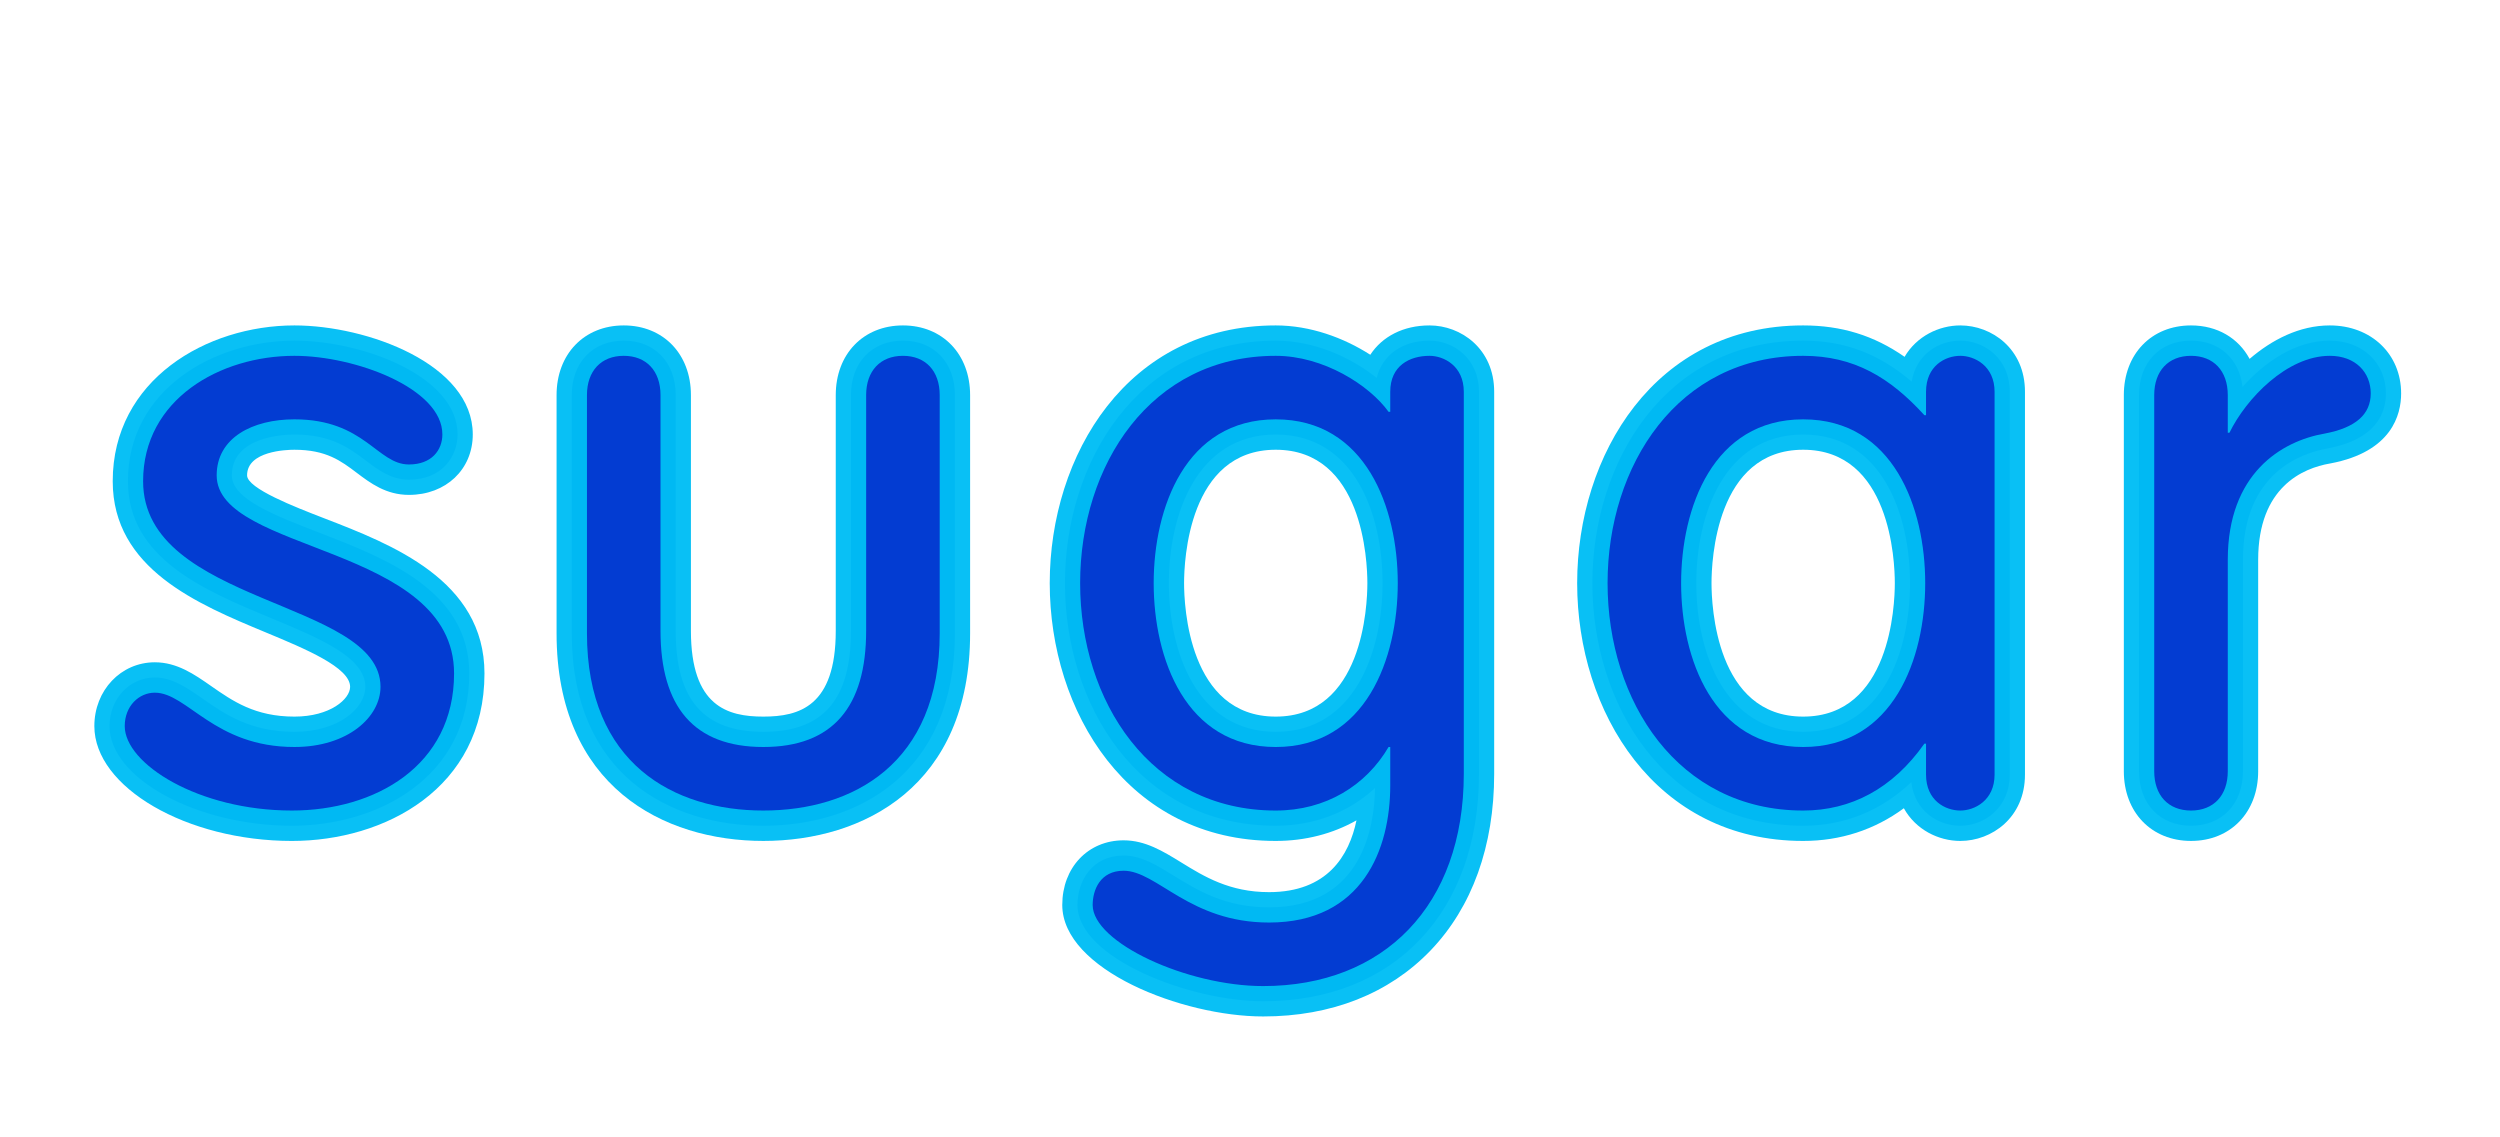
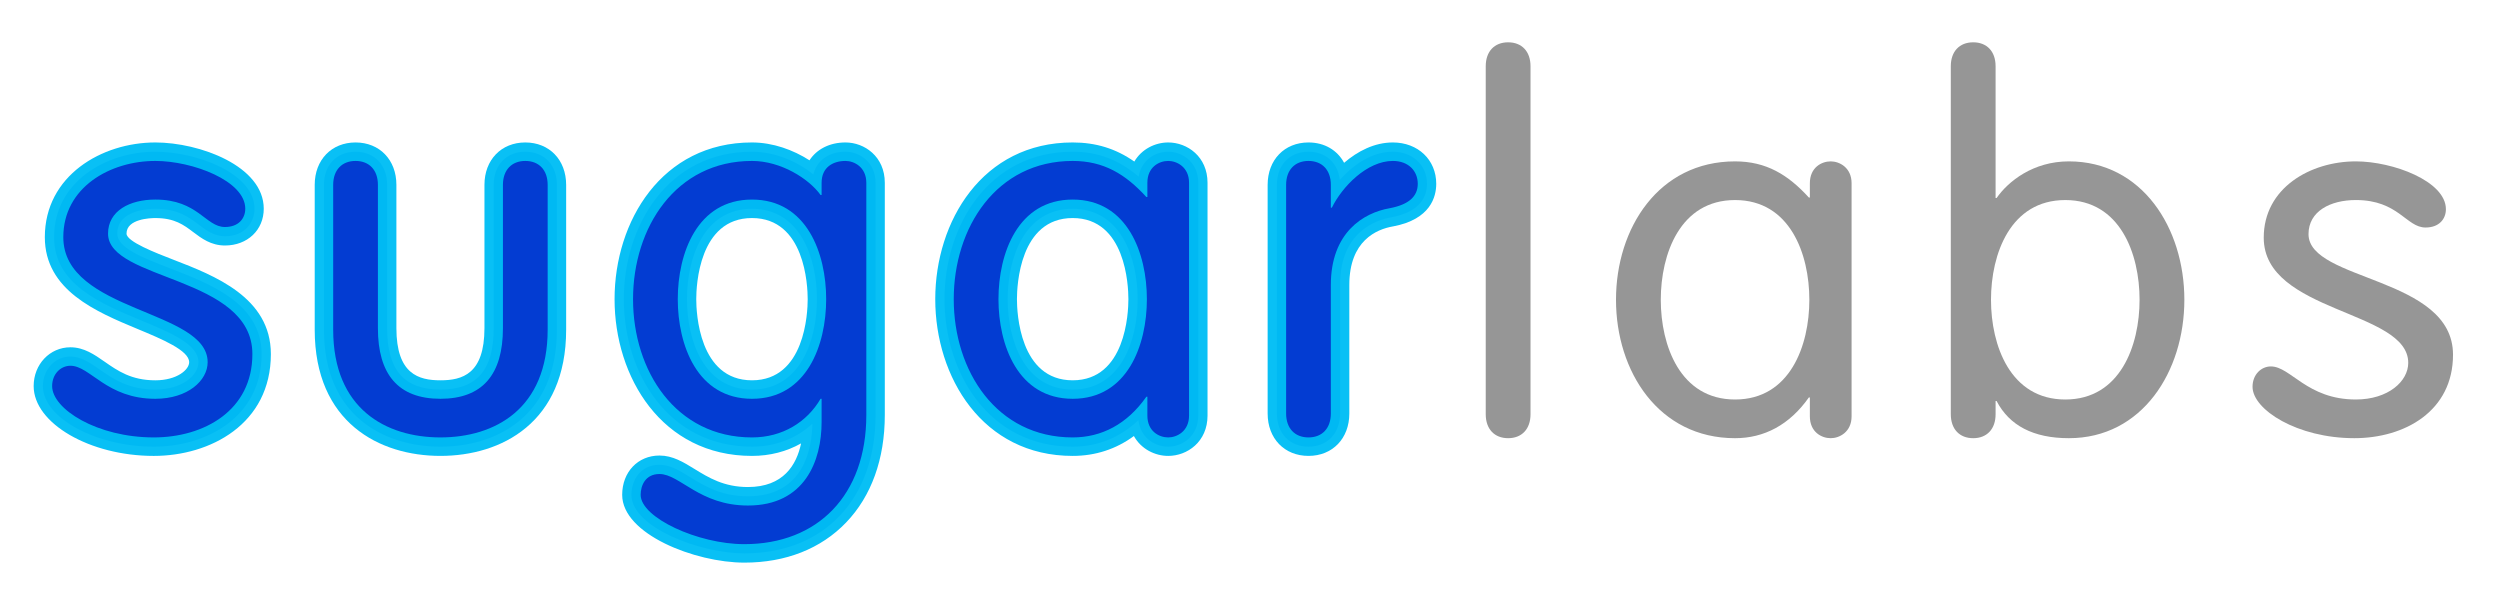
- <svg xmlns="http://www.w3.org/2000/svg" version="1.0" id="Layer_1" x="0px" y="0px" width="220" height="100" viewBox="0 0 540 180" enable-background="new 0 0 540 180" xml:space="preserve">
+ <svg xmlns="http://www.w3.org/2000/svg" version="1.0" id="Layer_1" x="0px" y="0px" width="310" height="75" viewBox="0 0 760.909 135" enable-background="new 0 0 540 180" xml:space="preserve">
  <defs id="defs46" />
-   <g id="g3256" transform="matrix(0.9767211,0,0,0.9767211,5.269205,0.8744508)">
-     <path style="fill:#033cd2" id="path9" d="M 59.16,148.212 C 38.055,148.212 18.829,137.707 18.829,126.175 C 18.829,120.146 23.226,115.42 28.845,115.42 C 32.706,115.42 35.947,117.679 39.376,120.072 C 44.326,123.524 49.935,127.433 59.716,127.433 C 69.4,127.433 75.394,122.27 75.394,117.488 C 75.394,110.963 65.328,106.781 54.671,102.347 C 39.777,96.154 22.896,89.138 22.896,72.014 C 22.896,51.823 41.866,40.925 59.716,40.925 C 74.783,40.925 95.798,48.816 95.798,61.66 C 95.798,66.484 92.432,71.678 85.043,71.678 C 81.094,71.678 78.249,69.529 75.501,67.454 C 71.926,64.753 67.874,61.696 59.716,61.696 C 57.407,61.696 45.886,62.13 45.886,70.717 C 45.886,75.931 55.207,79.53 65.072,83.342 C 79.914,89.071 98.384,96.205 98.384,114.528 C 98.384,137.671 78.05,148.212 59.16,148.212 L 59.16,148.212 z" />
-     <path style="fill:#00bef5;fill-opacity:0.961" id="path11" d="M 59.716,44.286 C 73.209,44.286 92.434,51.495 92.434,61.662 C 92.434,65.174 90.031,68.315 85.039,68.315 C 78.016,68.315 75.241,58.333 59.714,58.333 C 50.471,58.333 42.523,62.399 42.523,70.717 C 42.523,87.908 95.021,86.063 95.021,114.528 C 95.021,135.049 77.46,144.846 59.158,144.846 C 38.456,144.846 22.19,134.493 22.19,126.173 C 22.19,121.739 25.333,118.781 28.843,118.781 C 36.052,118.781 41.968,130.794 59.714,130.794 C 71.544,130.794 78.753,124.141 78.753,117.486 C 78.753,98.262 26.253,99.371 26.253,72.014 C 26.257,53.897 43.264,44.286 59.716,44.286 M 59.716,37.564 C 40.238,37.564 19.533,49.639 19.533,72.016 C 19.533,91.383 38.299,99.186 53.38,105.454 C 62.124,109.088 72.033,113.209 72.033,117.49 C 72.033,120.181 67.647,124.074 59.716,124.074 C 50.991,124.074 46.062,120.637 41.295,117.314 C 37.595,114.731 33.764,112.061 28.845,112.061 C 21.344,112.061 15.47,118.261 15.47,126.177 C 15.47,139.705 35.885,151.571 59.16,151.571 C 79.67,151.571 101.745,139.982 101.745,114.532 C 101.745,93.904 81.249,85.989 66.283,80.208 C 59.913,77.747 49.247,73.629 49.247,70.721 C 49.247,65.332 57.968,65.059 59.716,65.059 C 66.747,65.059 70.014,67.526 73.473,70.139 C 76.515,72.436 79.964,75.041 85.041,75.041 C 93.22,75.041 99.157,69.415 99.157,61.666 C 99.156,46.144 75.835,37.564 59.716,37.564 L 59.716,37.564 z" />
-     <path style="fill:#033cd2" id="path15" d="M 163.419,148.212 C 142.936,148.212 121.049,137.031 121.049,105.658 L 121.049,52.975 C 121.049,45.77 125.669,40.925 132.547,40.925 C 139.422,40.925 144.04,45.77 144.04,52.975 L 144.04,105.102 C 144.04,120.339 150.196,127.433 163.419,127.433 C 176.633,127.433 182.79,120.337 182.79,105.102 L 182.79,52.975 C 182.79,45.77 187.407,40.925 194.286,40.925 C 201.164,40.925 205.784,45.77 205.784,52.975 L 205.784,105.658 C 205.782,137.029 183.896,148.212 163.419,148.212 L 163.419,148.212 z" />
-     <path style="fill:#00bef5;fill-opacity:0.961" id="path17" d="M 194.286,44.286 C 199.276,44.286 202.419,47.613 202.419,52.973 L 202.419,105.656 C 202.419,134.495 183.195,144.846 163.417,144.846 C 143.637,144.846 124.41,134.493 124.41,105.656 L 124.41,52.973 C 124.41,47.613 127.554,44.286 132.545,44.286 C 137.535,44.286 140.677,47.613 140.677,52.973 L 140.677,105.102 C 140.677,121.924 148.071,130.794 163.415,130.794 C 178.757,130.794 186.151,121.922 186.151,105.102 L 186.151,52.973 C 186.153,47.613 189.296,44.286 194.286,44.286 M 194.286,37.564 C 185.538,37.564 179.431,43.9 179.431,52.973 L 179.431,105.102 C 179.431,121.819 171.336,124.073 163.417,124.073 C 155.497,124.073 147.401,121.819 147.401,105.102 L 147.401,52.973 C 147.401,43.9 141.292,37.564 132.547,37.564 C 123.799,37.564 117.69,43.9 117.69,52.973 L 117.69,105.656 C 117.69,139.508 141.313,151.567 163.419,151.567 C 185.523,151.567 209.143,139.508 209.143,105.656 L 209.143,52.973 C 209.141,43.9 203.032,37.564 194.286,37.564 L 194.286,37.564 z" />
-     <path style="fill:#033cd2" id="path21" d="M 273.958,187.027 C 257.739,187.027 232.883,177.491 232.883,165.737 C 232.883,160.47 236.076,154.797 243.085,154.797 C 246.948,154.797 250.28,156.851 254.136,159.225 C 259.489,162.521 265.554,166.254 275.251,166.254 C 295.926,166.254 298.577,148.254 298.688,139.871 C 292.888,145.247 285.246,148.21 276.733,148.21 C 246.129,148.21 230.114,121.225 230.114,94.569 C 230.114,67.912 246.129,40.927 276.733,40.927 C 285.183,40.927 293.329,44.565 299.052,49.177 C 300.301,44.139 304.686,40.927 310.743,40.927 C 316.046,40.927 321.683,44.893 321.683,52.238 L 321.683,136.714 C 321.682,167.276 302.95,187.027 273.958,187.027 L 273.958,187.027 z M 276.731,61.696 C 259.29,61.696 253.103,79.4 253.103,94.565 C 253.103,109.729 259.29,127.433 276.731,127.433 C 294.166,127.433 300.353,109.729 300.353,94.565 C 300.353,79.402 294.167,61.696 276.731,61.696 L 276.731,61.696 z" />
-     <path style="fill:#00bef5;fill-opacity:0.961" id="path23" d="M 310.741,44.286 C 313.884,44.286 318.321,46.505 318.321,52.236 L 318.321,136.712 C 318.321,165.92 300.574,183.666 273.956,183.666 C 257.134,183.666 236.246,174.053 236.246,165.737 C 236.246,162.408 237.91,158.158 243.087,158.158 C 250.481,158.158 257.69,169.615 275.251,169.615 C 295.955,169.615 302.056,153.349 302.056,139.3 L 302.056,130.796 L 301.686,130.796 C 296.694,139.3 287.822,144.847 276.731,144.847 C 249.003,144.847 233.475,120.631 233.475,94.565 C 233.475,68.502 249.003,44.286 276.731,44.286 C 287.266,44.286 297.433,50.756 301.686,56.672 L 302.056,56.672 L 302.056,52.236 C 302.054,46.503 306.305,44.286 310.741,44.286 M 276.729,130.796 C 296.692,130.796 303.718,111.203 303.718,94.565 C 303.718,77.93 296.692,58.335 276.729,58.335 C 256.763,58.335 249.74,77.93 249.74,94.565 C 249.74,111.203 256.765,130.796 276.729,130.796 M 310.741,37.564 C 304.945,37.564 300.267,40.026 297.643,44.055 C 291.754,40.272 284.35,37.564 276.729,37.564 C 243.917,37.564 226.752,66.239 226.752,94.565 C 226.752,122.892 243.919,151.569 276.729,151.569 C 283.265,151.569 289.34,149.984 294.588,147.017 C 292.972,154.797 288.183,162.892 275.249,162.892 C 266.503,162.892 260.867,159.422 255.895,156.359 C 251.783,153.827 247.897,151.434 243.085,151.434 C 235.227,151.434 229.523,157.449 229.523,165.735 C 229.523,180.034 256.063,190.385 273.954,190.385 C 289.004,190.385 301.804,185.339 310.967,175.793 C 320.173,166.205 325.041,152.686 325.041,136.709 L 325.041,52.234 C 325.042,42.705 317.675,37.564 310.741,37.564 L 310.741,37.564 z M 276.729,124.073 C 257.439,124.073 256.462,99.492 256.462,94.565 C 256.462,89.638 257.439,65.057 276.729,65.057 C 296.018,65.057 296.996,89.638 296.996,94.565 C 296.996,99.492 296.018,124.073 276.729,124.073 L 276.729,124.073 z" />
-     <path style="fill:#033cd2" id="path27" d="M 428.125,148.212 C 423.116,148.212 418.044,144.909 417.282,138.574 C 410.617,144.907 402.478,148.212 393.371,148.212 C 362.767,148.212 346.753,121.225 346.753,94.567 C 346.753,67.912 362.767,40.925 393.371,40.925 C 402.451,40.925 410.071,43.759 417.366,49.982 C 418.355,44.026 423.27,40.925 428.125,40.925 C 433.426,40.925 439.063,44.891 439.063,52.232 L 439.063,136.898 C 439.061,144.246 433.426,148.212 428.125,148.212 L 428.125,148.212 z M 393.371,61.696 C 375.93,61.696 369.743,79.404 369.743,94.567 C 369.743,109.727 375.93,127.433 393.371,127.433 C 410.812,127.433 416.999,109.729 416.999,94.567 C 416.999,79.404 410.812,61.696 393.371,61.696 L 393.371,61.696 z" />
-     <path style="fill:#00bef5;fill-opacity:0.961" id="path29" d="M 428.125,44.286 C 431.268,44.286 435.702,46.505 435.702,52.236 L 435.702,136.898 C 435.702,142.63 431.268,144.847 428.125,144.847 C 424.796,144.847 420.543,142.63 420.543,136.898 L 420.543,130.057 L 420.175,130.057 C 413.151,140.039 403.909,144.847 393.371,144.847 C 365.641,144.847 350.116,120.631 350.116,94.565 C 350.116,68.502 365.641,44.286 393.371,44.286 C 404.648,44.286 412.595,49.093 420.175,57.411 L 420.543,57.411 L 420.543,52.236 C 420.543,46.503 424.796,44.286 428.125,44.286 M 393.371,130.796 C 413.336,130.796 420.362,111.203 420.362,94.565 C 420.362,77.93 413.336,58.335 393.371,58.335 C 373.406,58.335 366.382,77.93 366.382,94.565 C 366.382,111.203 373.406,130.796 393.371,130.796 M 428.125,37.564 C 423.393,37.564 418.458,39.959 415.8,44.509 C 408.994,39.758 401.766,37.564 393.369,37.564 C 360.558,37.564 343.392,66.239 343.392,94.565 C 343.392,122.892 360.558,151.569 393.369,151.569 C 401.64,151.569 409.166,149.104 415.639,144.341 C 418.256,149.075 423.295,151.569 428.125,151.569 C 435.057,151.569 442.424,146.429 442.424,136.898 L 442.424,52.234 C 442.424,42.705 435.057,37.564 428.125,37.564 L 428.125,37.564 z M 393.371,124.073 C 374.082,124.073 373.104,99.492 373.104,94.565 C 373.104,89.638 374.082,65.057 393.371,65.057 C 412.662,65.057 413.64,89.638 413.64,94.565 C 413.64,99.492 412.662,124.073 393.371,124.073 L 393.371,124.073 z" />
-     <path style="fill:#033cd2" id="path33" d="M 479.146,148.208 C 472.27,148.208 467.648,143.367 467.648,136.159 L 467.648,52.973 C 467.648,45.766 472.27,40.925 479.146,40.925 C 485.427,40.925 489.821,44.964 490.535,51.159 C 495.376,45.718 502.186,40.925 509.83,40.925 C 517.026,40.925 522.249,45.837 522.249,52.602 C 522.249,57.044 520.009,62.766 509.341,64.78 C 503.679,65.758 490.637,70.099 490.637,89.39 L 490.637,136.159 C 490.637,143.367 486.017,148.208 479.146,148.208 L 479.146,148.208 z" />
-     <path style="fill:#00bef5;fill-opacity:0.961" id="path35" d="M 509.828,44.286 C 515.557,44.286 518.888,47.983 518.888,52.602 C 518.888,57.224 515.557,60.184 508.717,61.477 C 499.106,63.14 487.274,70.349 487.274,89.392 L 487.274,136.157 C 487.274,141.519 484.132,144.847 479.142,144.847 C 474.149,144.847 471.007,141.519 471.007,136.157 L 471.007,52.973 C 471.007,47.613 474.149,44.286 479.142,44.286 C 484.132,44.286 487.274,47.613 487.274,52.973 L 487.274,61.291 L 487.646,61.291 C 491.339,53.714 500.4,44.286 509.828,44.286 M 509.828,37.564 C 503.114,37.564 497.015,40.744 492.099,44.964 C 489.645,40.388 484.98,37.564 479.144,37.564 C 470.396,37.564 464.287,43.9 464.287,52.973 L 464.287,136.157 C 464.287,145.231 470.396,151.567 479.144,151.567 C 487.889,151.567 493.996,145.231 493.996,136.157 L 493.996,89.392 C 493.996,73.255 503.937,69.127 509.865,68.101 C 509.899,68.095 509.931,68.09 509.968,68.084 C 523.58,65.51 525.61,57.281 525.61,52.604 C 525.61,43.889 518.974,37.564 509.828,37.564 L 509.828,37.564 z" />
+   <g id="g2997" transform="matrix(0.8567639,0,0,0.8567639,-7.214254,60.23393)">
+     <g transform="matrix(0.9767211,0,0,0.9767211,5.269205,-85.0347)" id="g3256">
+       <path d="m 59.16,148.212 c -21.105,0 -40.332,-10.505 -40.332,-22.037 0,-6.029 4.398,-10.755 10.016,-10.755 3.861,0 7.102,2.259 10.532,4.652 4.95,3.453 10.558,7.362 20.34,7.362 9.684,0 15.678,-5.164 15.678,-9.945 0,-6.525 -10.066,-10.707 -20.723,-15.142 C 39.777,96.154 22.896,89.138 22.896,72.014 c 0,-20.191 18.97,-31.089 36.82,-31.089 15.067,0 36.083,7.891 36.083,20.735 0,4.824 -3.367,10.018 -10.755,10.018 -3.949,0 -6.794,-2.148 -9.542,-4.224 -3.575,-2.7 -7.627,-5.758 -15.785,-5.758 -2.309,0 -13.83,0.433 -13.83,9.021 0,5.213 9.321,8.813 19.186,12.625 14.842,5.729 33.312,12.863 33.312,31.186 0,23.143 -20.334,33.684 -39.224,33.684 l 0,0 z" id="path9" style="fill:#033cd2" />
+       <path d="m 59.716,44.286 c 13.493,0 32.718,7.209 32.718,17.376 0,3.512 -2.402,6.653 -7.394,6.653 -7.024,0 -9.798,-9.982 -25.326,-9.982 -9.243,0 -17.191,4.066 -17.191,12.384 0,17.191 52.498,15.346 52.498,43.811 0,20.521 -17.561,30.317 -35.863,30.317 -20.702,0 -36.969,-10.352 -36.969,-18.672 0,-4.434 3.143,-7.392 6.653,-7.392 7.209,0 13.125,12.014 30.871,12.014 11.83,0 19.039,-6.653 19.039,-13.308 0,-19.224 -52.5,-18.115 -52.5,-45.472 0.004,-18.117 17.011,-27.728 33.463,-27.728 m 0,-6.722 c -19.478,0 -40.183,12.075 -40.183,34.452 0,19.368 18.766,27.17 33.846,33.438 8.744,3.634 18.653,7.755 18.653,12.036 0,2.691 -4.386,6.584 -12.317,6.584 -8.725,0 -13.654,-3.437 -18.42,-6.76 -3.701,-2.584 -7.532,-5.253 -12.451,-5.253 -7.501,0 -13.375,6.201 -13.375,14.116 0,13.528 20.416,25.394 43.691,25.394 20.509,0 42.585,-11.59 42.585,-37.039 0,-20.628 -20.496,-28.543 -35.462,-34.324 -6.371,-2.462 -17.036,-6.579 -17.036,-9.487 0,-5.389 8.721,-5.662 10.469,-5.662 7.031,0 10.299,2.467 13.757,5.08 3.042,2.297 6.491,4.902 11.569,4.902 8.179,0 14.116,-5.626 14.116,-13.375 C 99.156,46.144 75.835,37.564 59.716,37.564 l 0,0 z" id="path11" style="fill:#00bef5;fill-opacity:0.961" />
+       <path d="m 163.419,148.212 c -20.483,0 -42.369,-11.181 -42.369,-42.554 l 0,-52.683 c 0,-7.205 4.619,-12.05 11.498,-12.05 6.875,0 11.492,4.845 11.492,12.05 l 0,52.127 c 0,15.237 6.157,22.331 19.379,22.331 13.215,0 19.371,-7.096 19.371,-22.331 l 0,-52.127 c 0,-7.205 4.617,-12.05 11.496,-12.05 6.879,0 11.498,4.845 11.498,12.05 l 0,52.683 c -0.002,31.372 -21.888,42.554 -42.365,42.554 l 0,0 z" id="path15" style="fill:#033cd2" />
+       <path d="m 194.286,44.286 c 4.99,0 8.133,3.327 8.133,8.687 l 0,52.683 c 0,28.839 -19.224,39.19 -39.002,39.19 -19.78,0 -39.006,-10.352 -39.006,-39.19 l 0,-52.683 c 0,-5.36 3.143,-8.687 8.135,-8.687 4.99,0 8.131,3.327 8.131,8.687 l 0,52.129 c 0,16.822 7.394,25.692 22.738,25.692 15.342,0 22.736,-8.872 22.736,-25.692 l 0,-52.129 c 0.002,-5.36 3.145,-8.687 8.135,-8.687 m 0,-6.722 c -8.748,0 -14.855,6.336 -14.855,15.409 l 0,52.129 c 0,16.717 -8.095,18.97 -16.014,18.97 -7.919,0 -16.016,-2.253 -16.016,-18.97 l 0,-52.129 c 0,-9.073 -6.109,-15.409 -14.853,-15.409 -8.748,0 -14.857,6.336 -14.857,15.409 l 0,52.683 c 0,33.852 23.622,45.911 45.728,45.911 22.104,0 45.724,-12.059 45.724,-45.911 l 0,-52.683 c -0.002,-9.073 -6.111,-15.409 -14.857,-15.409 l 0,0 z" id="path17" style="fill:#00bef5;fill-opacity:0.961" />
+       <path d="m 273.958,187.027 c -16.219,0 -41.074,-9.537 -41.074,-21.291 0,-5.267 3.193,-10.94 10.201,-10.94 3.863,0 7.196,2.055 11.051,4.428 5.353,3.296 11.418,7.029 21.115,7.029 20.676,0 23.326,-18 23.437,-26.384 -5.8,5.376 -13.442,8.339 -21.955,8.339 -30.604,0 -46.618,-26.985 -46.618,-53.642 0,-26.657 16.014,-53.642 46.618,-53.642 8.45,0 16.597,3.638 22.32,8.25 1.249,-5.038 5.633,-8.25 11.691,-8.25 5.303,0 10.94,3.966 10.94,11.311 l 0,84.477 c -0.002,30.562 -18.734,50.313 -47.726,50.313 l 0,0 z m 2.773,-125.331 c -17.441,0 -23.628,17.704 -23.628,32.869 0,15.164 6.187,32.869 23.628,32.869 17.435,0 23.622,-17.704 23.622,-32.869 0,-15.163 -6.185,-32.869 -23.622,-32.869 l 0,0 z" id="path21" style="fill:#033cd2" />
+       <path d="m 310.741,44.286 c 3.143,0 7.579,2.219 7.579,7.95 l 0,84.477 c 0,29.208 -17.746,46.954 -44.365,46.954 -16.822,0 -37.71,-9.613 -37.71,-17.93 0,-3.329 1.663,-7.579 6.84,-7.579 7.394,0 14.603,11.458 32.164,11.458 20.704,0 26.806,-16.266 26.806,-30.315 l 0,-8.504 -0.37,0 c -4.992,8.504 -13.864,14.051 -24.955,14.051 -27.728,0 -43.255,-24.216 -43.255,-50.283 0,-26.063 15.527,-50.279 43.255,-50.279 10.535,0 20.702,6.47 24.955,12.386 l 0.37,0 0,-4.436 c -0.002,-5.733 4.249,-7.95 8.685,-7.95 M 276.729,130.796 c 19.963,0 26.989,-19.593 26.989,-36.232 0,-16.635 -7.026,-36.23 -26.989,-36.23 -19.965,0 -26.989,19.595 -26.989,36.23 0,16.639 7.026,36.232 26.989,36.232 m 34.013,-93.232 c -5.796,0 -10.474,2.462 -13.098,6.491 -5.889,-3.783 -13.293,-6.491 -20.914,-6.491 -32.811,0 -49.977,28.675 -49.977,57.001 0,28.328 17.168,57.005 49.977,57.005 6.537,0 12.611,-1.585 17.859,-4.553 -1.616,7.78 -6.405,15.875 -19.339,15.875 -8.746,0 -14.381,-3.47 -19.354,-6.533 -4.111,-2.532 -7.998,-4.925 -12.81,-4.925 -7.858,0 -13.562,6.015 -13.562,14.301 0,14.299 26.54,24.65 44.431,24.65 15.05,0 27.85,-5.045 37.013,-14.592 9.206,-9.588 14.074,-23.107 14.074,-39.085 l 0,-84.475 c 0.002,-9.529 -7.365,-14.67 -14.299,-14.67 l 0,0 z M 276.729,124.073 c -19.289,0 -20.267,-24.581 -20.267,-29.508 0,-4.927 0.978,-29.508 20.267,-29.508 19.289,0 20.267,24.581 20.267,29.508 0,4.927 -0.978,29.508 -20.267,29.508 l 0,0 z" id="path23" style="fill:#00bef5;fill-opacity:0.961" />
+       <path d="m 428.125,148.212 c -5.009,0 -10.081,-3.304 -10.843,-9.638 -6.665,6.332 -14.803,9.638 -23.911,9.638 -30.604,0 -46.618,-26.987 -46.618,-53.645 0,-26.655 16.014,-53.642 46.618,-53.642 9.08,0 16.7,2.834 23.995,9.057 0.989,-5.956 5.905,-9.057 10.759,-9.057 5.301,0 10.938,3.966 10.938,11.307 l 0,84.666 c -0.002,7.348 -5.637,11.315 -10.938,11.315 l 0,0 z M 393.371,61.696 c -17.441,0 -23.628,17.708 -23.628,32.871 0,15.161 6.187,32.867 23.628,32.867 17.441,0 23.628,-17.704 23.628,-32.867 0,-15.163 -6.187,-32.871 -23.628,-32.871 l 0,0 z" id="path27" style="fill:#033cd2" />
+       <path d="m 428.125,44.286 c 3.143,0 7.577,2.219 7.577,7.95 l 0,84.662 c 0,5.733 -4.434,7.95 -7.577,7.95 -3.329,0 -7.581,-2.217 -7.581,-7.95 l 0,-6.84 -0.369,0 c -7.024,9.982 -16.266,14.79 -26.804,14.79 -27.73,0 -43.255,-24.216 -43.255,-50.283 0,-26.063 15.525,-50.279 43.255,-50.279 11.276,0 19.224,4.807 26.804,13.125 l 0.369,0 0,-5.175 c 0,-5.733 4.253,-7.95 7.581,-7.95 m -34.753,86.51 c 19.965,0 26.991,-19.593 26.991,-36.232 0,-16.635 -7.026,-36.23 -26.991,-36.23 -19.965,0 -26.989,19.595 -26.989,36.23 0,16.639 7.024,36.232 26.989,36.232 M 428.125,37.564 c -4.732,0 -9.667,2.395 -12.325,6.945 -6.806,-4.751 -14.034,-6.945 -22.431,-6.945 -32.811,0 -49.977,28.675 -49.977,57.001 0,28.328 17.166,57.005 49.977,57.005 8.271,0 15.797,-2.465 22.27,-7.228 2.616,4.734 7.656,7.228 12.485,7.228 6.932,0 14.299,-5.141 14.299,-14.672 l 0,-84.664 c 0,-9.529 -7.367,-14.67 -14.299,-14.67 l 0,0 z M 393.371,124.073 c -19.289,0 -20.267,-24.581 -20.267,-29.508 0,-4.927 0.978,-29.508 20.267,-29.508 19.291,0 20.269,24.581 20.269,29.508 0,4.927 -0.978,29.508 -20.269,29.508 l 0,0 z" id="path29" style="fill:#00bef5;fill-opacity:0.961" />
+       <path d="m 479.146,148.208 c -6.877,0 -11.498,-4.841 -11.498,-12.05 l 0,-83.186 c 0,-7.207 4.621,-12.048 11.498,-12.048 6.281,0 10.675,4.039 11.389,10.234 4.841,-5.441 11.651,-10.234 19.295,-10.234 7.196,0 12.418,4.912 12.418,11.677 0,4.442 -2.24,10.163 -12.907,12.178 -5.662,0.978 -18.705,5.318 -18.705,24.609 l 0,46.769 c 0,7.209 -4.619,12.05 -11.49,12.05 l 0,0 z" id="path33" style="fill:#033cd2" />
+       <path d="m 509.828,44.286 c 5.729,0 9.059,3.697 9.059,8.316 0,4.621 -3.33,7.581 -10.171,8.874 -9.611,1.663 -21.443,8.872 -21.443,27.915 l 0,46.765 c 0,5.362 -3.141,8.691 -8.131,8.691 -4.994,0 -8.135,-3.328 -8.135,-8.691 l 0,-83.184 c 0,-5.36 3.141,-8.687 8.135,-8.687 4.99,0 8.131,3.327 8.131,8.687 l 0,8.318 0.372,0 c 3.693,-7.577 12.754,-17.005 22.182,-17.005 m 0,-6.722 c -6.714,0 -12.814,3.18 -17.729,7.4 -2.454,-4.575 -7.119,-7.4 -12.955,-7.4 -8.748,0 -14.857,6.336 -14.857,15.409 l 0,83.184 c 0,9.075 6.109,15.411 14.857,15.411 8.744,0 14.851,-6.336 14.851,-15.411 l 0,-46.765 c 0,-16.136 9.942,-20.265 15.869,-21.291 0.034,-0.006 0.067,-0.011 0.103,-0.017 13.612,-2.574 15.642,-10.803 15.642,-15.48 0,-8.716 -6.636,-15.04 -15.781,-15.04 l 0,0 z" id="path35" style="fill:#00bef5;fill-opacity:0.961" />
+     </g>
+     <path style="fill:#969696" d="m 552.133,48.213 c 0,5.244 -3.074,8.498 -7.953,8.498 -4.881,0 -7.955,-3.255 -7.955,-8.498 V -75.426 c 0,-5.244 3.074,-8.496 7.955,-8.496 4.879,0 7.953,3.255 7.953,8.496 V 48.213 z" id="path3028" />
+     <path style="fill:#969696" d="m 666.193,48.936 c 0,5.606 -4.34,7.776 -7.412,7.776 -3.253,0 -7.412,-2.17 -7.412,-7.776 v -6.687 h -0.36 c -6.872,9.762 -15.91,14.463 -26.212,14.463 -27.114,0 -42.296,-23.682 -42.296,-49.169 0,-25.487 15.183,-49.167 42.296,-49.167 11.029,0 18.799,4.698 26.212,12.834 h 0.36 v -5.061 c 0,-5.604 4.159,-7.774 7.412,-7.774 3.072,0 7.412,2.17 7.412,7.774 v 82.787 z m -41.395,-5.966 c 19.523,0 26.391,-19.159 26.391,-35.427 0,-16.268 -6.868,-35.429 -26.391,-35.429 -19.519,0 -26.389,19.161 -26.389,35.429 0,16.27 6.87,35.427 26.389,35.427 z" id="path3030" />
+     <path style="fill:#969696" d="m 701.439,-75.426 c 0,-5.244 3.074,-8.496 7.955,-8.496 4.881,0 7.955,3.255 7.955,8.496 v 46.815 h 0.359 c 4.159,-5.964 13.015,-13.014 25.667,-13.014 26.033,0 41.035,23.68 41.035,49.167 0,25.487 -15,49.169 -41.035,49.169 -12.651,0 -21.146,-4.521 -25.667,-13.198 h -0.359 v 4.702 c 0,5.244 -3.074,8.498 -7.955,8.498 -4.881,0 -7.955,-3.255 -7.955,-8.498 V -75.426 z m 40.673,118.396 c 19.519,0 26.388,-19.159 26.388,-35.427 0,-16.268 -6.868,-35.429 -26.388,-35.429 -19.523,0 -26.395,19.161 -26.395,35.429 0,16.27 6.872,35.427 26.395,35.427 z" id="path3032" />
+     <path style="fill:#969696" d="m 845.324,-41.625 c 13.195,0 31.997,7.049 31.997,16.991 0,3.434 -2.353,6.506 -7.232,6.506 -6.868,0 -9.58,-9.761 -24.765,-9.761 -9.038,0 -16.81,3.976 -16.81,12.11 0,16.81 51.335,15.004 51.335,42.839 0,20.067 -17.172,29.648 -35.065,29.648 -20.248,0 -36.154,-10.125 -36.154,-18.261 0,-4.334 3.074,-7.227 6.506,-7.227 7.049,0 12.834,11.747 30.188,11.747 11.568,0 18.619,-6.506 18.619,-13.015 0,-18.797 -51.335,-17.714 -51.335,-44.465 -0.002,-17.712 16.627,-27.112 32.716,-27.112 z" id="path3034" />
  </g>
</svg>
